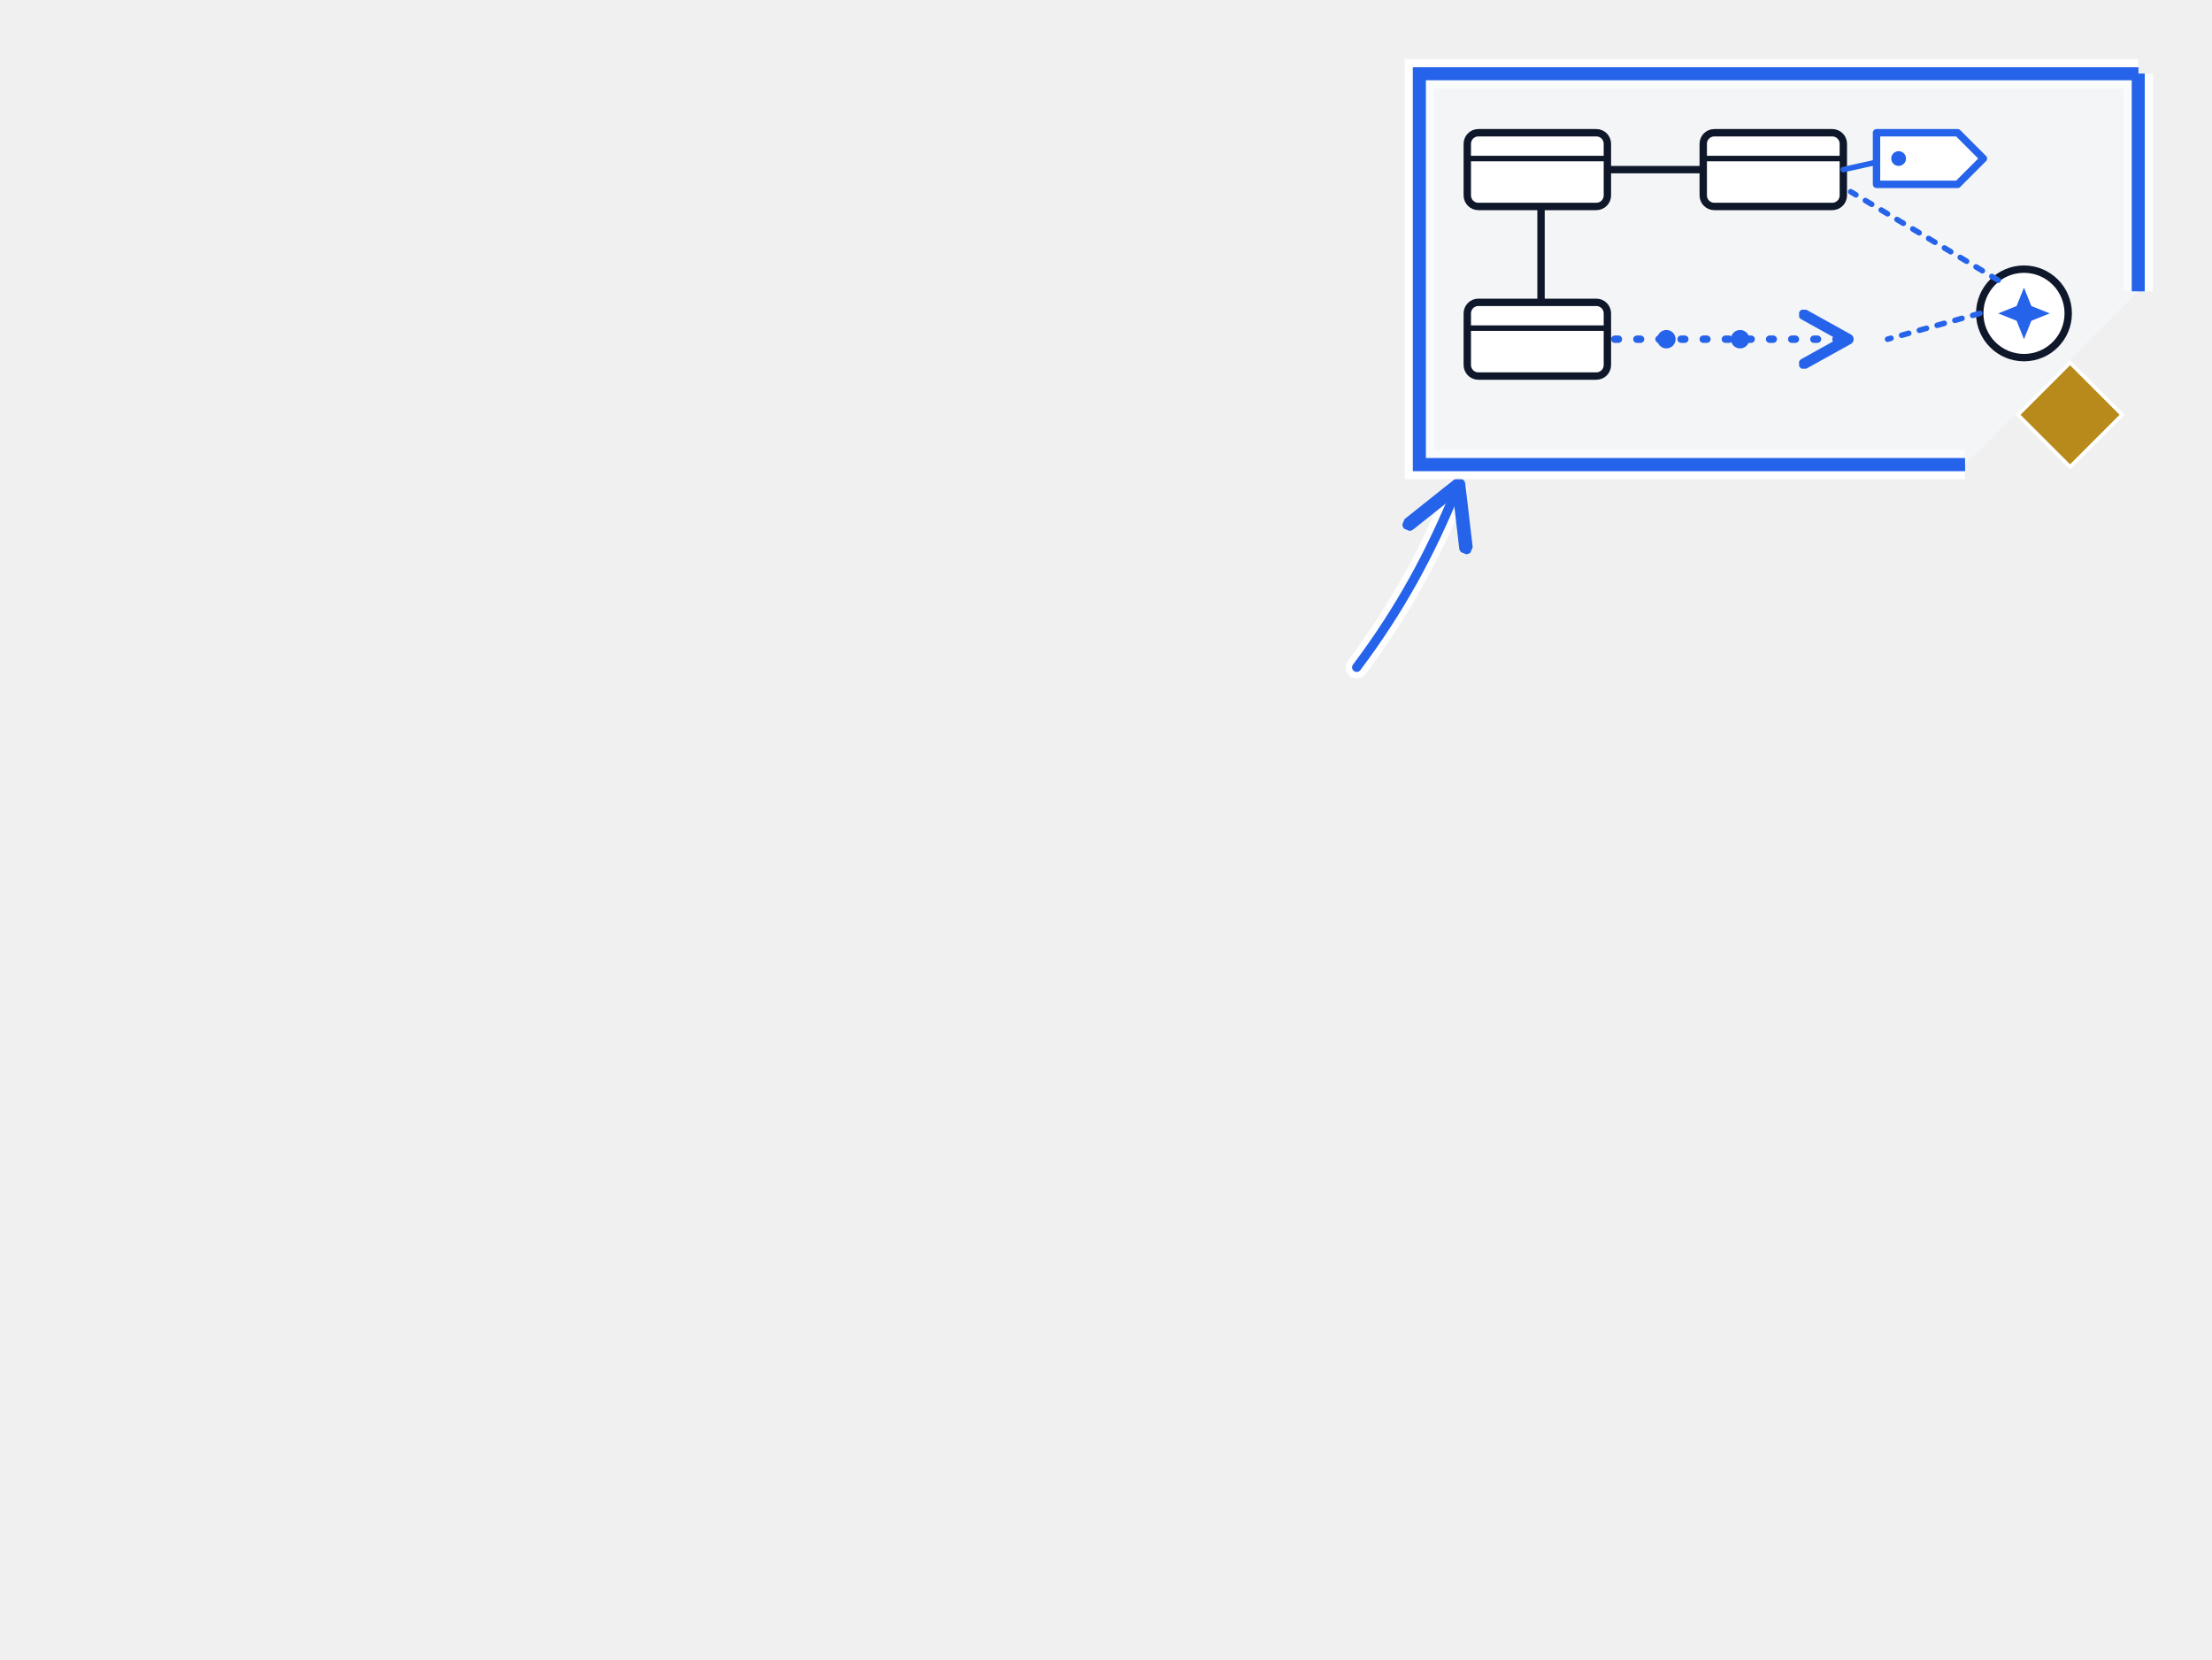
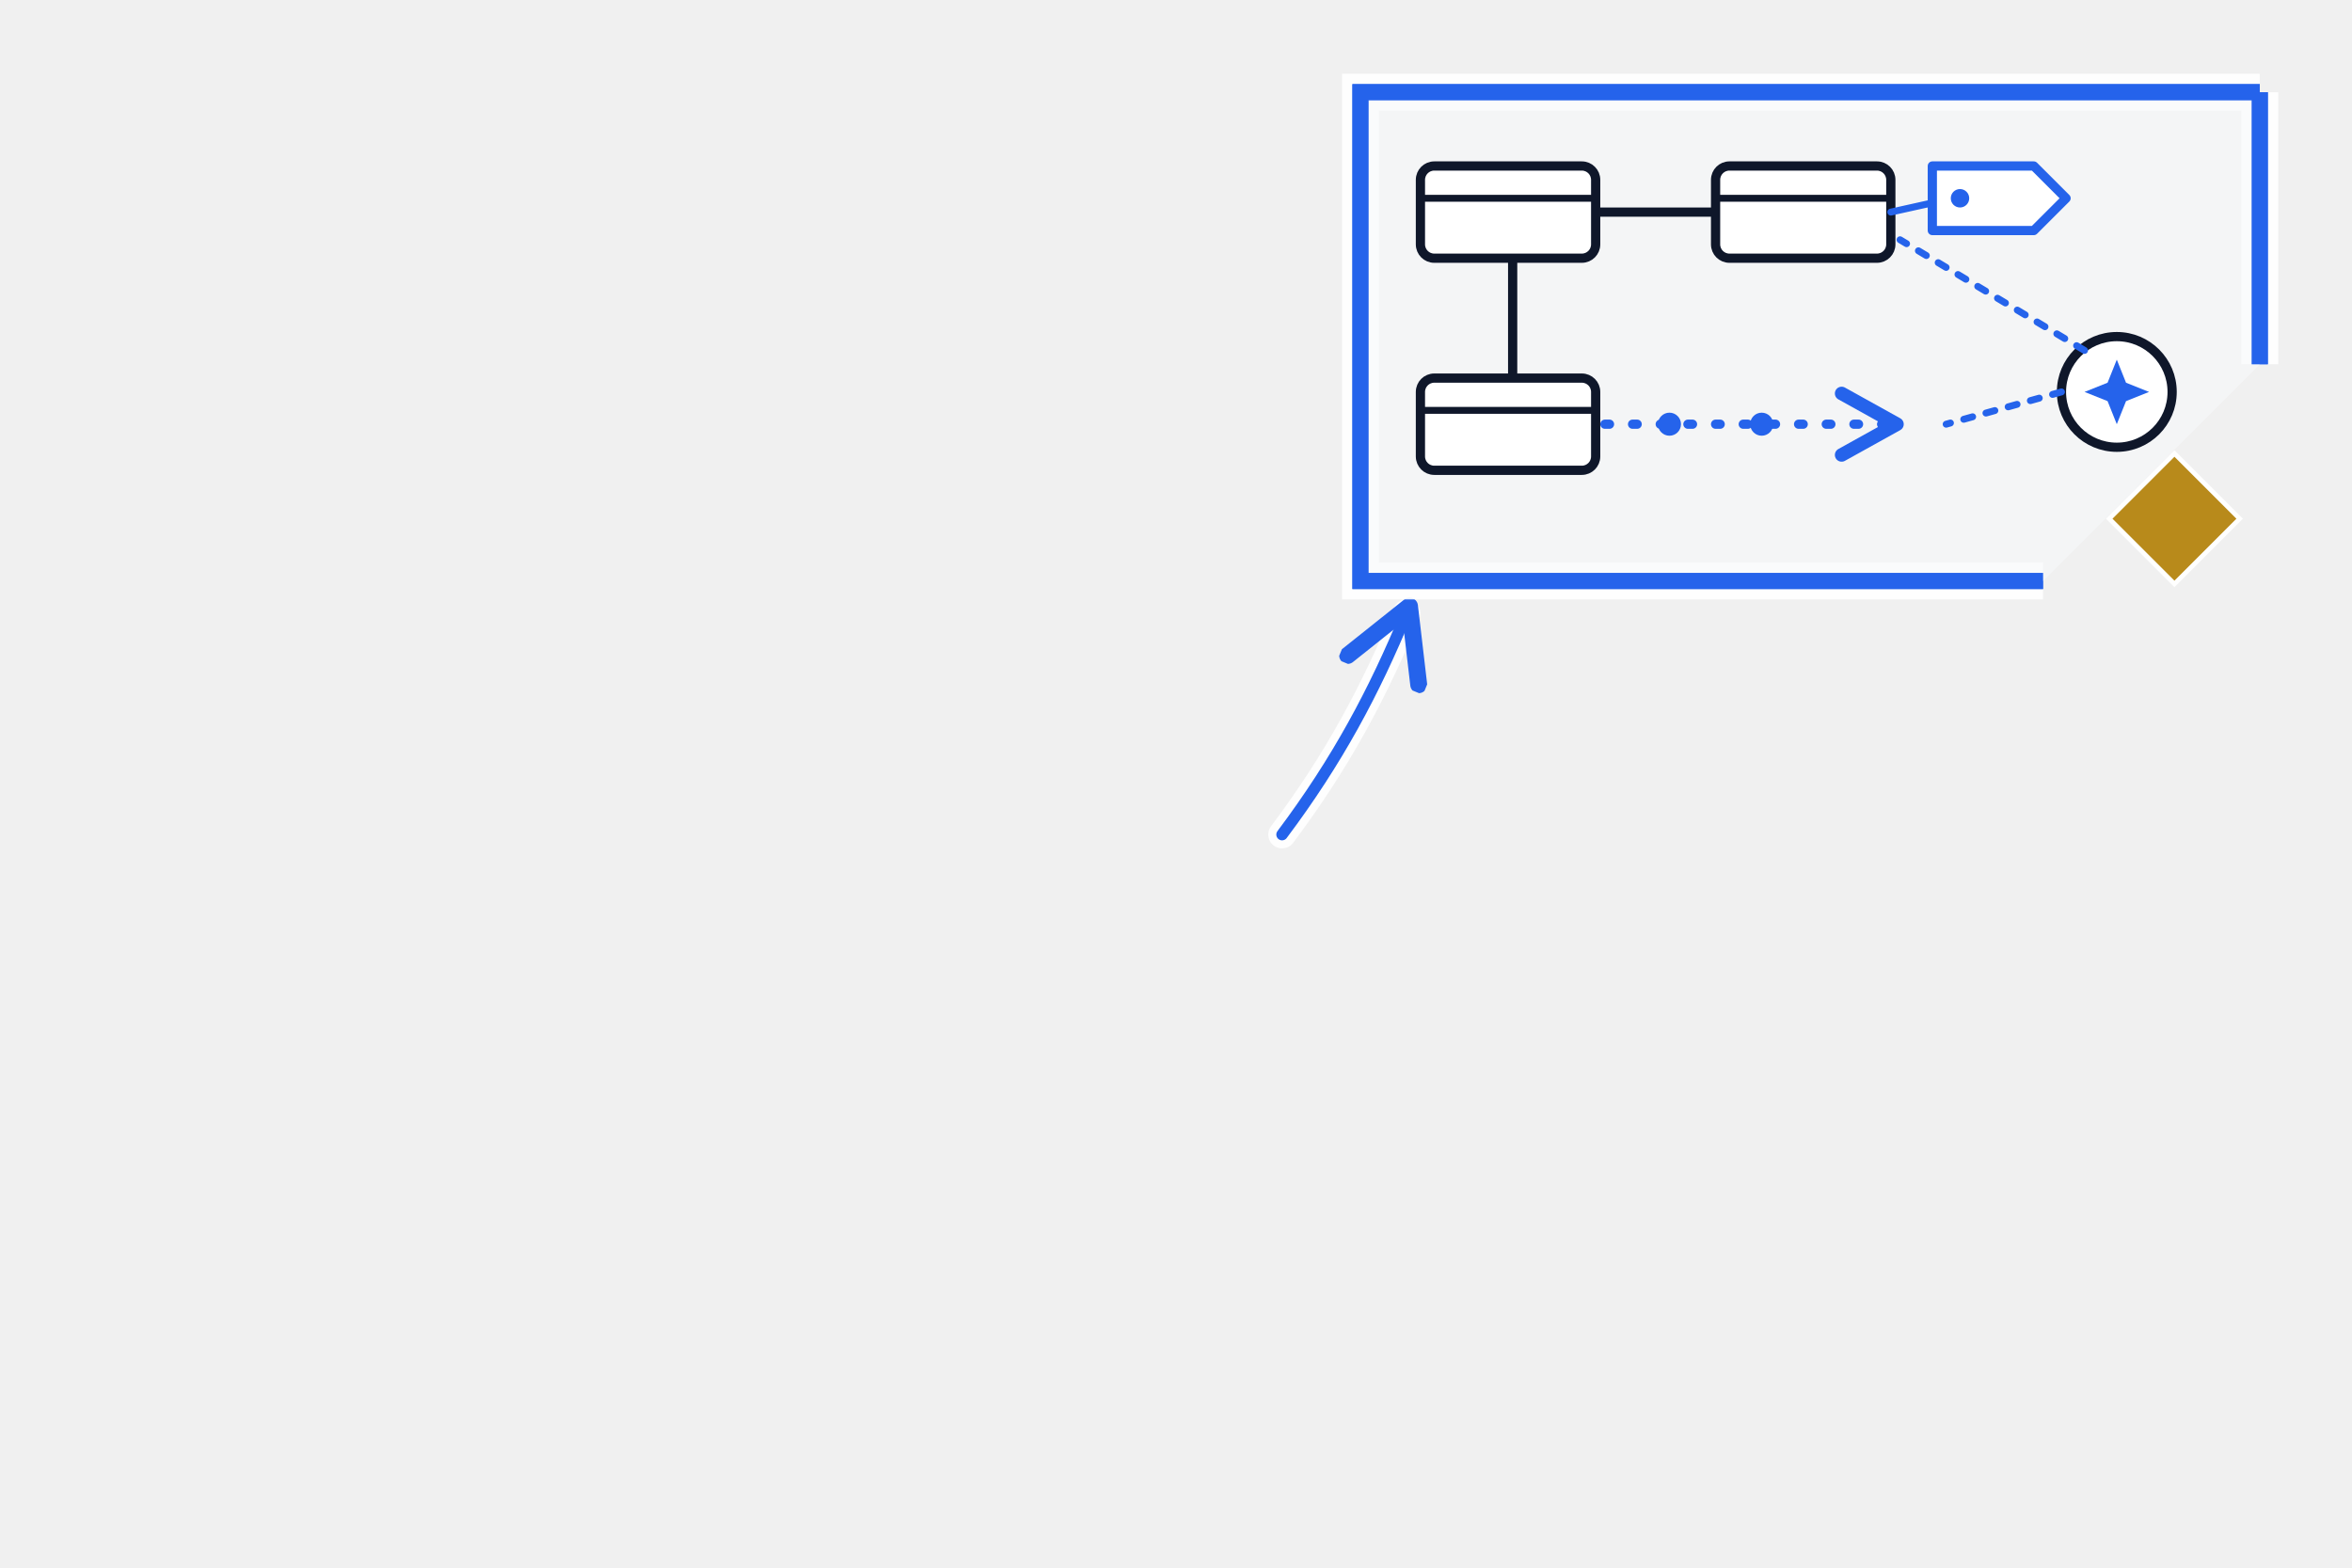
- <svg xmlns="http://www.w3.org/2000/svg" viewBox="0 0 1200 900">
+ <svg xmlns="http://www.w3.org/2000/svg" viewBox="180 0 1020 680">
  <defs>
    <marker id="ah" viewBox="0 0 12 12" refX="9" refY="6" markerWidth="8" markerHeight="8" orient="auto-start-reverse">
      <path d="M1 1 L10 6 L1 11" fill="none" stroke="#2563eb" stroke-width="2.2" stroke-linecap="round" stroke-linejoin="round" />
    </marker>
  </defs>
  <g fill="none" stroke-linecap="round">
    <path d="M736 362 C 760 330, 776 300, 790 266" stroke="#ffffff" stroke-width="12" opacity=".9" />
    <path d="M736 362 C 760 330, 776 300, 790 266" stroke="#2563eb" stroke-width="5" marker-end="url(#ah)" />
  </g>
  <g fill="none" stroke-linecap="butt" stroke-linejoin="miter">
    <path d="M1160 40 L770 40 L770 252 L1066 252 M1160 40 L1160 158" stroke="#ffffff" stroke-width="16" opacity=".9" />
    <path d="M1160 40 L770 40 L770 252 L1066 252 M1160 40 L1160 158" stroke="#2563eb" stroke-width="7" />
  </g>
  <polygon points="770,40 1160,40 1160,158 1066,252 770,252" fill="#f7f8fa" fill-opacity=".62" />
  <path d="M1160 40 L770 40 L770 252 L1066 252 M1160 40 L1160 158" fill="none" stroke="#2563eb" stroke-width="7" />
  <g stroke-linejoin="round" stroke-linecap="round">
    <line x1="868" y1="92" x2="924" y2="92" stroke="#0f172a" stroke-width="4" />
    <line x1="836" y1="112" x2="836" y2="164" stroke="#0f172a" stroke-width="4" />
    <rect x="796" y="72" width="76" height="40" rx="6" fill="#ffffff" stroke="#0f172a" stroke-width="4" />
    <line x1="796" y1="86" x2="872" y2="86" stroke="#0f172a" stroke-width="3" />
    <rect x="924" y="72" width="76" height="40" rx="6" fill="#ffffff" stroke="#0f172a" stroke-width="4" />
    <line x1="924" y1="86" x2="1000" y2="86" stroke="#0f172a" stroke-width="3" />
    <rect x="796" y="164" width="76" height="40" rx="6" fill="#ffffff" stroke="#0f172a" stroke-width="4" />
    <line x1="796" y1="178" x2="872" y2="178" stroke="#0f172a" stroke-width="3" />
    <path d="M876 184 L1000 184" fill="none" stroke="#2563eb" stroke-width="4" stroke-dasharray="2 10" marker-end="url(#ah)" />
    <circle cx="904" cy="184" r="5" fill="#2563eb" />
    <circle cx="944" cy="184" r="5" fill="#2563eb" />
    <path d="M1018 72 L1062 72 L1076 86 L1062 100 L1018 100 Z" fill="#ffffff" stroke="#2563eb" stroke-width="4" />
    <circle cx="1030" cy="86" r="4" fill="#2563eb" />
    <line x1="1000" y1="92" x2="1018" y2="88" stroke="#2563eb" stroke-width="3" />
    <circle cx="1098" cy="170" r="24" fill="#ffffff" stroke="#0f172a" stroke-width="4" />
    <path d="M1098 156 L1102 166 L1112 170 L1102 174 L1098 184 L1094 174 L1084 170 L1094 166 Z" fill="#2563eb" />
    <path d="M1074 170 L1024 184 M1084 152 L1004 104" fill="none" stroke="#2563eb" stroke-width="3" stroke-dasharray="4 6" />
  </g>
  <rect x="1104" y="206" width="38" height="38" fill="#b88a1b" stroke="#ffffff" stroke-width="4" paint-order="stroke" transform="rotate(45 1123 225)" />
</svg>
